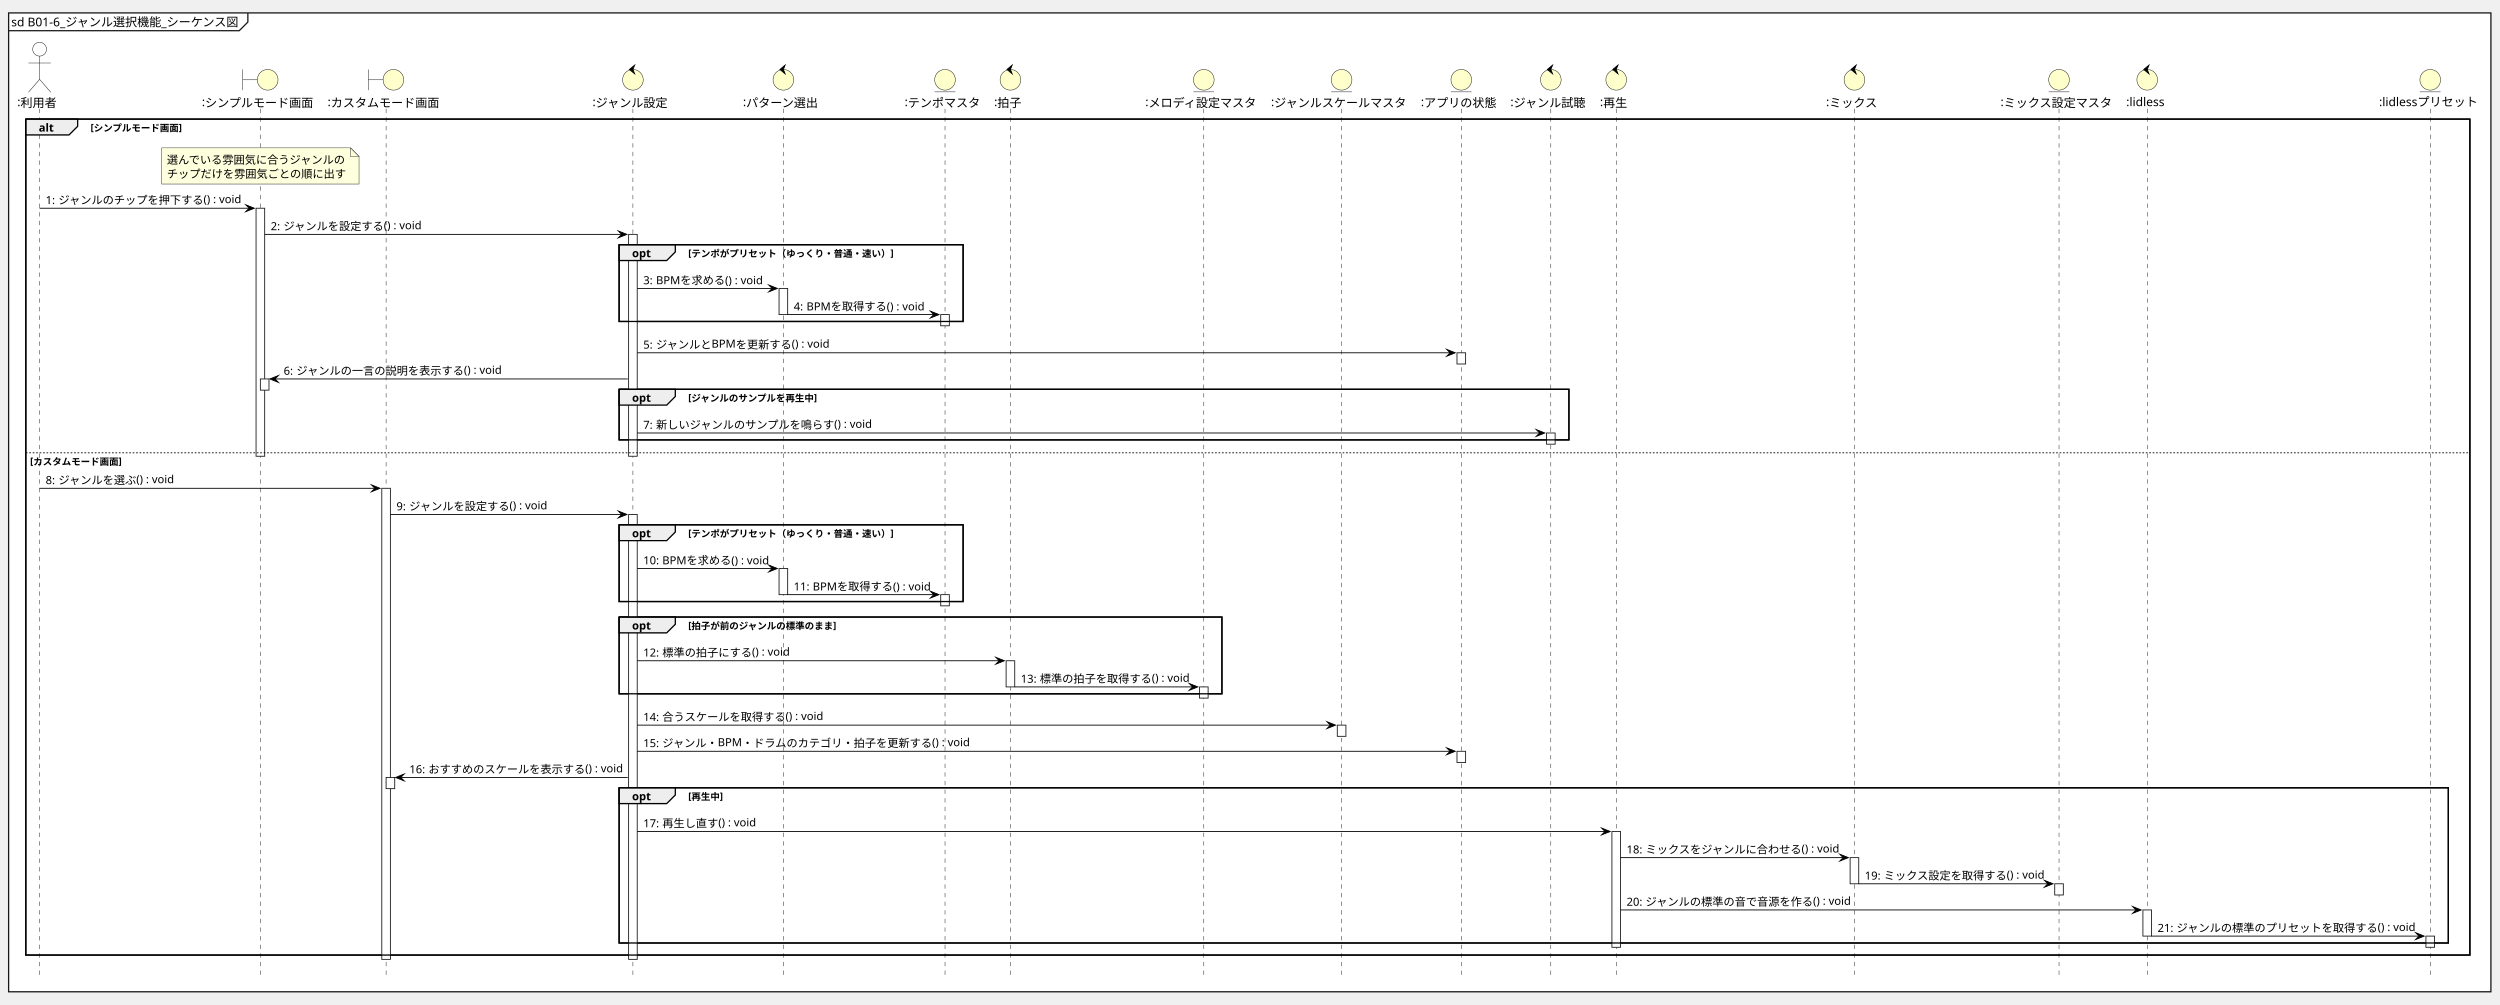
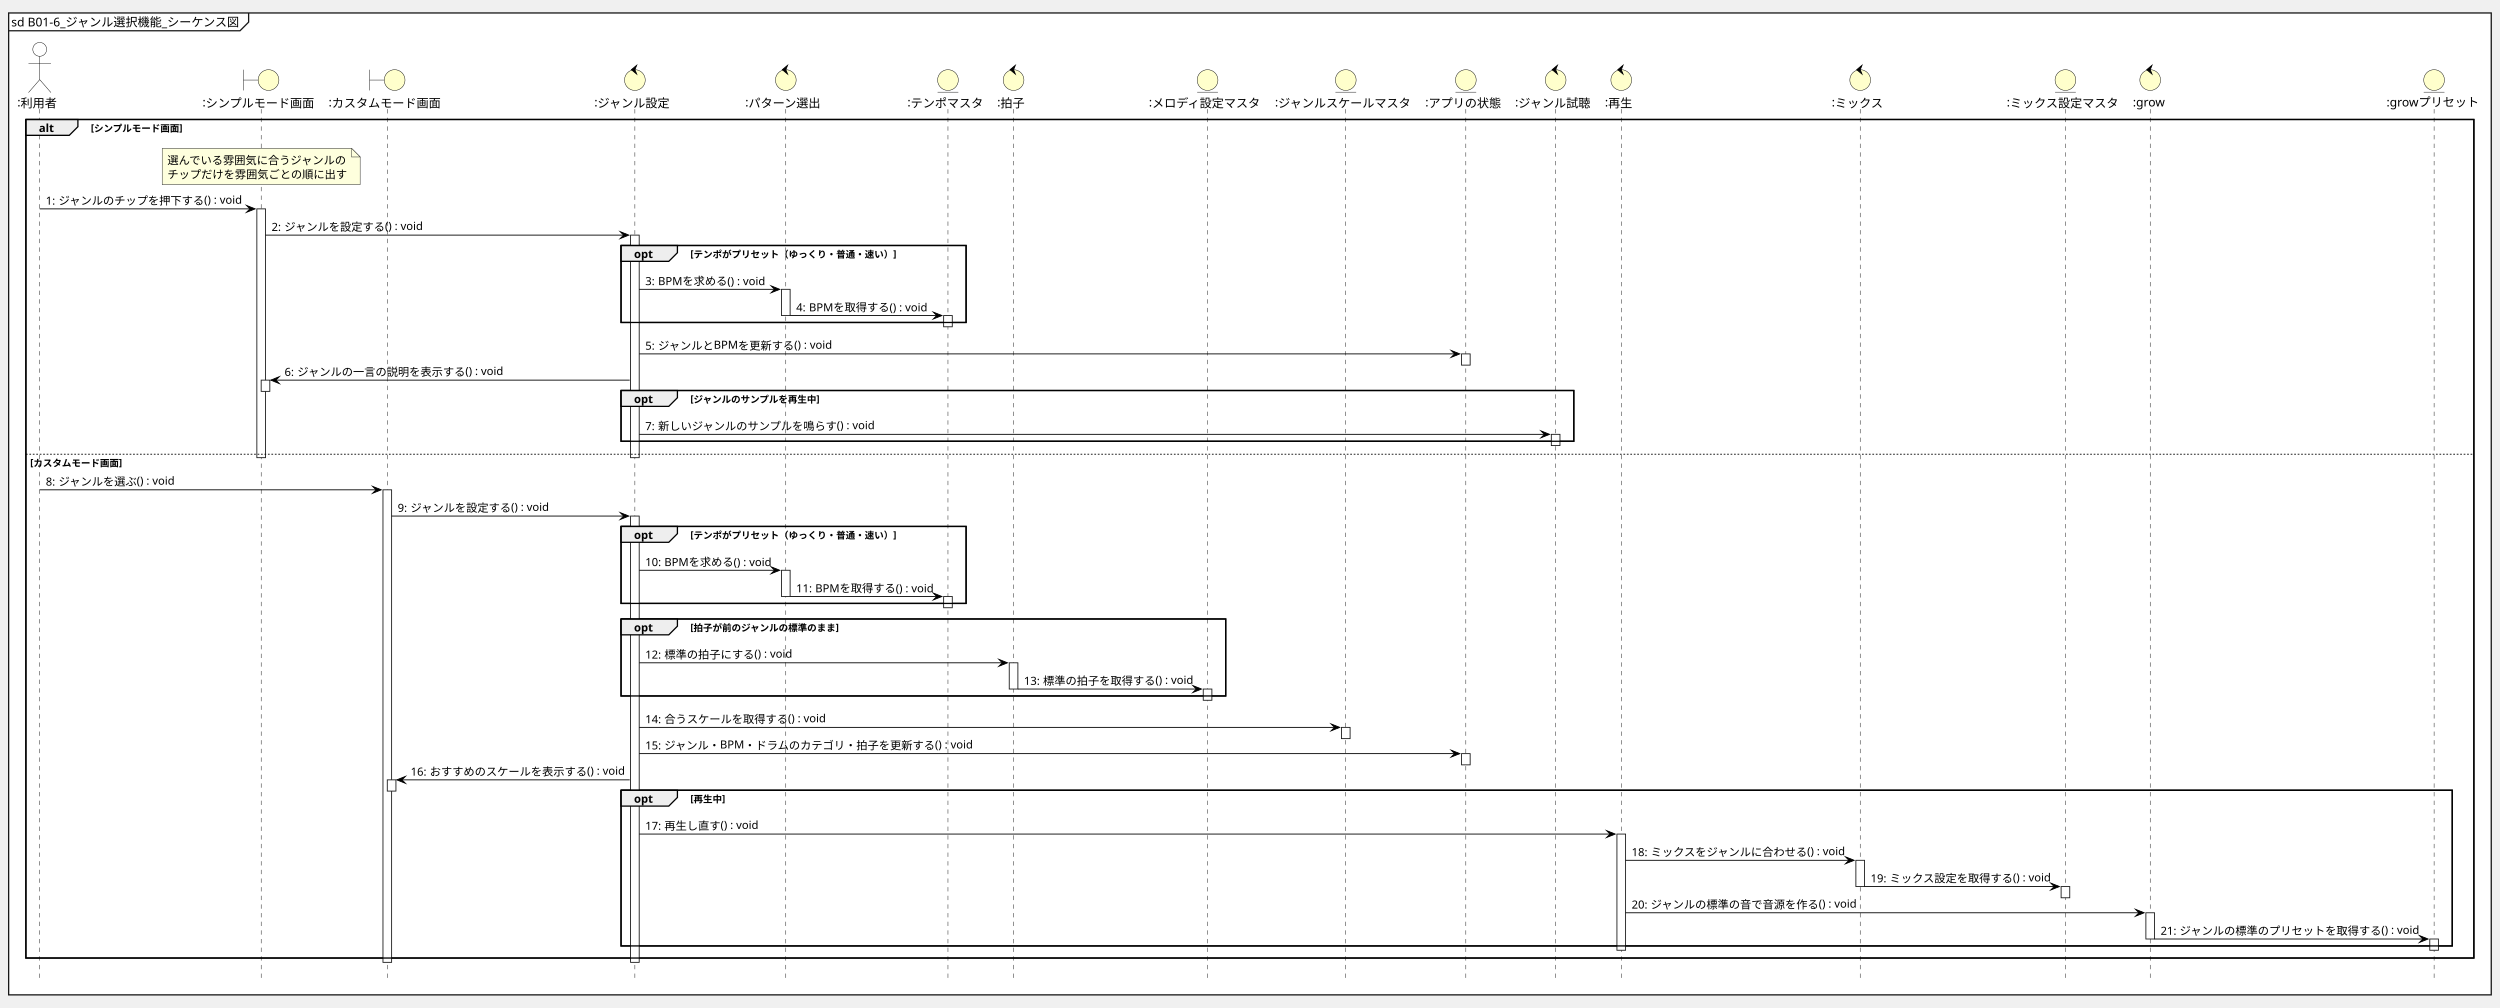
- <svg xmlns="http://www.w3.org/2000/svg" version="1.1" data-diagram-type="SEQUENCE" style="width:2901px;height:1166px;background:#FFFFFF;" width="2901px" height="1166px" viewBox="0 0 2901 1166" zoomAndPan="magnify" preserveAspectRatio="none" contentStyleType="text/css">
+ <svg xmlns="http://www.w3.org/2000/svg" version="1.1" data-diagram-type="SEQUENCE" style="width:2892px;height:1166px;background:#FFFFFF;" width="2892px" height="1166px" viewBox="0 0 2892 1166" zoomAndPan="magnify" preserveAspectRatio="none" contentStyleType="text/css">
  <defs />
  <g font-family="sans-serif" lengthAdjust="spacing">
-     <rect x="10" y="15" width="2880.441" height="1135.859" fill="#FFF" style="stroke:#181818;stroke-width:1.5;" />
+     <rect x="10" y="15" width="2871.882" height="1135.859" fill="#FFF" style="stroke:#181818;stroke-width:1.5;" />
    <path d="M287.606,15 L287.606,25.609 L277.606,35.609 L10,35.609" style="stroke:#181818;stroke-width:1.5;" fill="none" />
    <text x="13" y="30.533" fill="#000" font-size="14" textLength="267.606">sd B01-6_ジャンル選択機能_シーケンス図</text>
-     <rect x="29.945" y="138.219" width="2836.1" height="970.031" fill="none" style="stroke:#000;stroke-width:1.5;" />
+     <rect x="29.945" y="138.219" width="2831.82" height="970.031" fill="none" style="stroke:#000;stroke-width:1.5;" />
    <rect x="718.432" y="283.977" width="399.169" height="89.055" fill="none" style="stroke:#000;stroke-width:1.5;" />
    <rect x="718.432" y="451.734" width="1102.141" height="58.703" fill="none" style="stroke:#000;stroke-width:1.5;" />
    <rect x="718.432" y="608.977" width="399.169" height="89.055" fill="none" style="stroke:#000;stroke-width:1.5;" />
    <rect x="718.432" y="716.031" width="699.472" height="89.055" fill="none" style="stroke:#000;stroke-width:1.5;" />
-     <rect x="718.432" y="914.141" width="2122.613" height="180.109" fill="none" style="stroke:#000;stroke-width:1.5;" />
+     <rect x="718.432" y="914.141" width="2118.333" height="180.109" fill="none" style="stroke:#000;stroke-width:1.5;" />
    <g class="participant-lifeline" data-qualified-name="L1" data-entity-uid="part1" id="part1-lifeline" data-source-line="4">
      <g>
        <rect x="42.445" y="126.219" width="8" height="1006.031" fill="#000" fill-opacity="0" />
        <line x1="45.945" y1="126.219" x2="45.945" y2="1132.25" style="stroke:#000;stroke-width:0.5;stroke-dasharray:5,5;" />
      </g>
    </g>
    <g class="participant-lifeline" data-qualified-name="L2" data-entity-uid="part2" id="part2-lifeline" data-source-line="5">
      <g>
        <rect x="298.628" y="126.219" width="8" height="1006.031" fill="#000" fill-opacity="0" />
        <line x1="302.128" y1="126.219" x2="302.128" y2="1132.25" style="stroke:#000;stroke-width:0.5;stroke-dasharray:5,5;" />
      </g>
    </g>
    <g>
      <rect x="297.128" y="241.625" width="10" height="287.813" fill="#FFF" style="stroke:#181818;stroke-width:1;" />
    </g>
    <g>
      <rect x="302.128" y="439.734" width="10" height="13" fill="#FFF" style="stroke:#181818;stroke-width:1;" />
    </g>
    <g class="participant-lifeline" data-qualified-name="L3" data-entity-uid="part3" id="part3-lifeline" data-source-line="6">
      <g>
        <rect x="444.518" y="126.219" width="8" height="1006.031" fill="#000" fill-opacity="0" />
        <line x1="448.018" y1="126.219" x2="448.018" y2="1132.25" style="stroke:#000;stroke-width:0.5;stroke-dasharray:5,5;" />
      </g>
    </g>
    <g>
      <rect x="443.018" y="566.625" width="10" height="546.625" fill="#FFF" style="stroke:#181818;stroke-width:1;" />
    </g>
    <g>
      <rect x="448.018" y="902.141" width="10" height="13" fill="#FFF" style="stroke:#181818;stroke-width:1;" />
    </g>
    <g class="participant-lifeline" data-qualified-name="L4" data-entity-uid="part4" id="part4-lifeline" data-source-line="7">
      <g>
        <rect x="730.932" y="126.219" width="8" height="1006.031" fill="#000" fill-opacity="0" />
        <line x1="734.432" y1="126.219" x2="734.432" y2="1132.25" style="stroke:#000;stroke-width:0.5;stroke-dasharray:5,5;" />
      </g>
    </g>
    <g>
      <rect x="729.432" y="271.977" width="10" height="257.461" fill="#FFF" style="stroke:#181818;stroke-width:1;" />
    </g>
    <g>
      <rect x="729.432" y="596.977" width="10" height="516.273" fill="#FFF" style="stroke:#181818;stroke-width:1;" />
    </g>
    <g class="participant-lifeline" data-qualified-name="L5" data-entity-uid="part5" id="part5-lifeline" data-source-line="8">
      <g>
        <rect x="905.516" y="126.219" width="8" height="1006.031" fill="#000" fill-opacity="0" />
        <line x1="909.016" y1="126.219" x2="909.016" y2="1132.25" style="stroke:#000;stroke-width:0.5;stroke-dasharray:5,5;" />
      </g>
    </g>
    <g>
      <rect x="904.016" y="334.68" width="10" height="30.352" fill="#FFF" style="stroke:#181818;stroke-width:1;" />
    </g>
    <g>
      <rect x="904.016" y="659.68" width="10" height="30.352" fill="#FFF" style="stroke:#181818;stroke-width:1;" />
    </g>
    <g class="participant-lifeline" data-qualified-name="L6" data-entity-uid="part6" id="part6-lifeline" data-source-line="9">
      <g>
        <rect x="1093.101" y="126.219" width="8" height="1006.031" fill="#000" fill-opacity="0" />
        <line x1="1096.601" y1="126.219" x2="1096.601" y2="1132.25" style="stroke:#000;stroke-width:0.5;stroke-dasharray:5,5;" />
      </g>
    </g>
    <g>
      <rect x="1091.601" y="365.031" width="10" height="13" fill="#FFF" style="stroke:#181818;stroke-width:1;" />
    </g>
    <g>
      <rect x="1091.601" y="690.031" width="10" height="13" fill="#FFF" style="stroke:#181818;stroke-width:1;" />
    </g>
    <g class="participant-lifeline" data-qualified-name="L14" data-entity-uid="part7" id="part7-lifeline" data-source-line="10">
      <g>
        <rect x="1168.99" y="126.219" width="8" height="1006.031" fill="#000" fill-opacity="0" />
        <line x1="1172.49" y1="126.219" x2="1172.49" y2="1132.25" style="stroke:#000;stroke-width:0.5;stroke-dasharray:5,5;" />
      </g>
    </g>
    <g>
      <rect x="1167.49" y="766.734" width="10" height="30.352" fill="#FFF" style="stroke:#181818;stroke-width:1;" />
    </g>
    <g class="participant-lifeline" data-qualified-name="L15" data-entity-uid="part8" id="part8-lifeline" data-source-line="11">
      <g>
        <rect x="1393.404" y="126.219" width="8" height="1006.031" fill="#000" fill-opacity="0" />
        <line x1="1396.904" y1="126.219" x2="1396.904" y2="1132.25" style="stroke:#000;stroke-width:0.5;stroke-dasharray:5,5;" />
      </g>
    </g>
    <g>
      <rect x="1391.904" y="797.086" width="10" height="13" fill="#FFF" style="stroke:#181818;stroke-width:1;" />
    </g>
    <g class="participant-lifeline" data-qualified-name="L16" data-entity-uid="part9" id="part9-lifeline" data-source-line="12">
      <g>
        <rect x="1553.293" y="126.219" width="8" height="1006.031" fill="#000" fill-opacity="0" />
        <line x1="1556.793" y1="126.219" x2="1556.793" y2="1132.25" style="stroke:#000;stroke-width:0.5;stroke-dasharray:5,5;" />
      </g>
    </g>
    <g>
      <rect x="1551.793" y="841.438" width="10" height="13" fill="#FFF" style="stroke:#181818;stroke-width:1;" />
    </g>
    <g class="participant-lifeline" data-qualified-name="L7" data-entity-uid="part10" id="part10-lifeline" data-source-line="13">
      <g>
        <rect x="1692.183" y="126.219" width="8" height="1006.031" fill="#000" fill-opacity="0" />
        <line x1="1695.683" y1="126.219" x2="1695.683" y2="1132.25" style="stroke:#000;stroke-width:0.5;stroke-dasharray:5,5;" />
      </g>
    </g>
    <g>
      <rect x="1690.683" y="409.383" width="10" height="13" fill="#FFF" style="stroke:#181818;stroke-width:1;" />
    </g>
    <g>
      <rect x="1690.683" y="871.789" width="10" height="13" fill="#FFF" style="stroke:#181818;stroke-width:1;" />
    </g>
    <g class="participant-lifeline" data-qualified-name="L8" data-entity-uid="part11" id="part11-lifeline" data-source-line="14">
      <g>
        <rect x="1796.073" y="126.219" width="8" height="1006.031" fill="#000" fill-opacity="0" />
        <line x1="1799.573" y1="126.219" x2="1799.573" y2="1132.25" style="stroke:#000;stroke-width:0.5;stroke-dasharray:5,5;" />
      </g>
    </g>
    <g>
      <rect x="1794.573" y="502.438" width="10" height="13" fill="#FFF" style="stroke:#181818;stroke-width:1;" />
    </g>
    <g class="participant-lifeline" data-qualified-name="L9" data-entity-uid="part12" id="part12-lifeline" data-source-line="15">
      <g>
        <rect x="1871.962" y="126.219" width="8" height="1006.031" fill="#000" fill-opacity="0" />
        <line x1="1875.462" y1="126.219" x2="1875.462" y2="1132.25" style="stroke:#000;stroke-width:0.5;stroke-dasharray:5,5;" />
      </g>
    </g>
    <g>
      <rect x="1870.462" y="964.844" width="10" height="134.406" fill="#FFF" style="stroke:#181818;stroke-width:1;" />
    </g>
    <g class="participant-lifeline" data-qualified-name="L10" data-entity-uid="part13" id="part13-lifeline" data-source-line="16">
      <g>
        <rect x="2148.376" y="126.219" width="8" height="1006.031" fill="#000" fill-opacity="0" />
        <line x1="2151.876" y1="126.219" x2="2151.876" y2="1132.25" style="stroke:#000;stroke-width:0.5;stroke-dasharray:5,5;" />
      </g>
    </g>
    <g>
      <rect x="2146.876" y="995.195" width="10" height="30.352" fill="#FFF" style="stroke:#181818;stroke-width:1;" />
    </g>
    <g class="participant-lifeline" data-qualified-name="L11" data-entity-uid="part14" id="part14-lifeline" data-source-line="17">
      <g>
        <rect x="2385.79" y="126.219" width="8" height="1006.031" fill="#000" fill-opacity="0" />
        <line x1="2389.29" y1="126.219" x2="2389.29" y2="1132.25" style="stroke:#000;stroke-width:0.5;stroke-dasharray:5,5;" />
      </g>
    </g>
    <g>
      <rect x="2384.29" y="1025.547" width="10" height="13" fill="#FFF" style="stroke:#181818;stroke-width:1;" />
    </g>
    <g class="participant-lifeline" data-qualified-name="L12" data-entity-uid="part15" id="part15-lifeline" data-source-line="18">
      <g>
-         <rect x="2488.131" y="126.219" width="8" height="1006.031" fill="#000" fill-opacity="0" />
-         <line x1="2491.631" y1="126.219" x2="2491.631" y2="1132.25" style="stroke:#000;stroke-width:0.5;stroke-dasharray:5,5;" />
-       </g>
-     </g>
-     <g>
-       <rect x="2486.631" y="1055.898" width="10" height="30.352" fill="#FFF" style="stroke:#181818;stroke-width:1;" />
+         <rect x="2483.852" y="126.219" width="8" height="1006.031" fill="#000" fill-opacity="0" />
+         <line x1="2487.352" y1="126.219" x2="2487.352" y2="1132.25" style="stroke:#000;stroke-width:0.5;stroke-dasharray:5,5;" />
+       </g>
+     </g>
+     <g>
+       <rect x="2482.352" y="1055.898" width="10" height="30.352" fill="#FFF" style="stroke:#181818;stroke-width:1;" />
    </g>
    <g class="participant-lifeline" data-qualified-name="L13" data-entity-uid="part16" id="part16-lifeline" data-source-line="19">
      <g>
-         <rect x="2816.544" y="126.219" width="8" height="1006.031" fill="#000" fill-opacity="0" />
-         <line x1="2820.044" y1="126.219" x2="2820.044" y2="1132.25" style="stroke:#000;stroke-width:0.5;stroke-dasharray:5,5;" />
-       </g>
-     </g>
-     <g>
-       <rect x="2815.044" y="1086.25" width="10" height="13" fill="#FFF" style="stroke:#181818;stroke-width:1;" />
+         <rect x="2812.265" y="126.219" width="8" height="1006.031" fill="#000" fill-opacity="0" />
+         <line x1="2815.765" y1="126.219" x2="2815.765" y2="1132.25" style="stroke:#000;stroke-width:0.5;stroke-dasharray:5,5;" />
+       </g>
+     </g>
+     <g>
+       <rect x="2810.765" y="1086.25" width="10" height="13" fill="#FFF" style="stroke:#181818;stroke-width:1;" />
    </g>
    <g class="participant participant-head" data-qualified-name="L1" data-entity-uid="part1" id="part1-head" data-source-line="4">
      <text x="20" y="123.143" fill="#000" font-size="14" textLength="45.89">:利用者</text>
      <ellipse cx="45.945" cy="57.109" rx="8" ry="8" fill="#FFF" style="stroke:#000;stroke-width:0.5;" />
      <path d="M45.945,65.109 L45.945,92.109 M32.945,73.109 L58.945,73.109 M45.945,92.109 L32.945,107.109 M45.945,92.109 L58.945,107.109" style="stroke:#000;stroke-width:0.5;" fill="none" />
    </g>
    <g class="participant participant-head" data-qualified-name="L2" data-entity-uid="part2" id="part2-head" data-source-line="5">
      <text x="234.184" y="123.143" fill="#000" font-size="14" textLength="129.89">:シンプルモード画面</text>
      <path d="M281.628,80.609 L281.628,104.609 M281.628,92.609 L298.628,92.609" style="stroke:#000;stroke-width:0.5;" fill="none" />
      <ellipse cx="310.628" cy="92.609" rx="12" ry="12" fill="#FFC" style="stroke:#000;stroke-width:0.5;" />
    </g>
    <g class="participant participant-head" data-qualified-name="L3" data-entity-uid="part3" id="part3-head" data-source-line="6">
      <text x="380.073" y="123.143" fill="#000" font-size="14" textLength="129.89">:カスタムモード画面</text>
      <path d="M427.518,80.609 L427.518,104.609 M427.518,92.609 L444.518,92.609" style="stroke:#000;stroke-width:0.5;" fill="none" />
      <ellipse cx="456.518" cy="92.609" rx="12" ry="12" fill="#FFC" style="stroke:#000;stroke-width:0.5;" />
    </g>
    <g class="participant participant-head" data-qualified-name="L4" data-entity-uid="part4" id="part4-head" data-source-line="7">
      <text x="687.487" y="123.143" fill="#000" font-size="14" textLength="87.89">:ジャンル設定</text>
      <ellipse cx="734.432" cy="92.609" rx="12" ry="12" fill="#FFC" style="stroke:#000;stroke-width:0.5;" />
      <polygon points="730.432,80.609,736.432,75.609,734.432,80.609,736.432,85.609,730.432,80.609" fill="#000" style="stroke:#000;stroke-width:1;stroke-linejoin:miter;stroke-miterlimit:10;" />
    </g>
    <g class="participant participant-head" data-qualified-name="L5" data-entity-uid="part5" id="part5-head" data-source-line="8">
      <text x="862.071" y="123.143" fill="#000" font-size="14" textLength="87.89">:パターン選出</text>
      <ellipse cx="909.016" cy="92.609" rx="12" ry="12" fill="#FFC" style="stroke:#000;stroke-width:0.5;" />
      <polygon points="905.016,80.609,911.016,75.609,909.016,80.609,911.016,85.609,905.016,80.609" fill="#000" style="stroke:#000;stroke-width:1;stroke-linejoin:miter;stroke-miterlimit:10;" />
    </g>
    <g class="participant participant-head" data-qualified-name="L6" data-entity-uid="part6" id="part6-head" data-source-line="9">
      <text x="1049.656" y="123.143" fill="#000" font-size="14" textLength="87.89">:テンポマスタ</text>
      <ellipse cx="1096.601" cy="92.609" rx="12" ry="12" fill="#FFC" style="stroke:#000;stroke-width:0.5;" />
      <line x1="1084.601" y1="106.609" x2="1108.601" y2="106.609" style="stroke:#000;stroke-width:0.5;" />
    </g>
    <g class="participant participant-head" data-qualified-name="L14" data-entity-uid="part7" id="part7-head" data-source-line="10">
      <text x="1153.545" y="123.143" fill="#000" font-size="14" textLength="31.89">:拍子</text>
      <ellipse cx="1172.49" cy="92.609" rx="12" ry="12" fill="#FFC" style="stroke:#000;stroke-width:0.5;" />
      <polygon points="1168.49,80.609,1174.49,75.609,1172.49,80.609,1174.49,85.609,1168.49,80.609" fill="#000" style="stroke:#000;stroke-width:1;stroke-linejoin:miter;stroke-miterlimit:10;" />
    </g>
    <g class="participant participant-head" data-qualified-name="L15" data-entity-uid="part8" id="part8-head" data-source-line="11">
      <text x="1328.959" y="123.143" fill="#000" font-size="14" textLength="129.89">:メロディ設定マスタ</text>
      <ellipse cx="1396.904" cy="92.609" rx="12" ry="12" fill="#FFC" style="stroke:#000;stroke-width:0.5;" />
      <line x1="1384.904" y1="106.609" x2="1408.904" y2="106.609" style="stroke:#000;stroke-width:0.5;" />
    </g>
    <g class="participant participant-head" data-qualified-name="L16" data-entity-uid="part9" id="part9-head" data-source-line="12">
      <text x="1474.849" y="123.143" fill="#000" font-size="14" textLength="157.89">:ジャンルスケールマスタ</text>
      <ellipse cx="1556.793" cy="92.609" rx="12" ry="12" fill="#FFC" style="stroke:#000;stroke-width:0.5;" />
      <line x1="1544.793" y1="106.609" x2="1568.793" y2="106.609" style="stroke:#000;stroke-width:0.5;" />
    </g>
    <g class="participant participant-head" data-qualified-name="L7" data-entity-uid="part10" id="part10-head" data-source-line="13">
      <text x="1648.738" y="123.143" fill="#000" font-size="14" textLength="87.89">:アプリの状態</text>
      <ellipse cx="1695.683" cy="92.609" rx="12" ry="12" fill="#FFC" style="stroke:#000;stroke-width:0.5;" />
      <line x1="1683.683" y1="106.609" x2="1707.683" y2="106.609" style="stroke:#000;stroke-width:0.5;" />
    </g>
    <g class="participant participant-head" data-qualified-name="L8" data-entity-uid="part11" id="part11-head" data-source-line="14">
      <text x="1752.628" y="123.143" fill="#000" font-size="14" textLength="87.89">:ジャンル試聴</text>
      <ellipse cx="1799.573" cy="92.609" rx="12" ry="12" fill="#FFC" style="stroke:#000;stroke-width:0.5;" />
      <polygon points="1795.573,80.609,1801.573,75.609,1799.573,80.609,1801.573,85.609,1795.573,80.609" fill="#000" style="stroke:#000;stroke-width:1;stroke-linejoin:miter;stroke-miterlimit:10;" />
    </g>
    <g class="participant participant-head" data-qualified-name="L9" data-entity-uid="part12" id="part12-head" data-source-line="15">
      <text x="1856.518" y="123.143" fill="#000" font-size="14" textLength="31.89">:再生</text>
      <ellipse cx="1875.462" cy="92.609" rx="12" ry="12" fill="#FFC" style="stroke:#000;stroke-width:0.5;" />
      <polygon points="1871.462,80.609,1877.462,75.609,1875.462,80.609,1877.462,85.609,1871.462,80.609" fill="#000" style="stroke:#000;stroke-width:1;stroke-linejoin:miter;stroke-miterlimit:10;" />
    </g>
    <g class="participant participant-head" data-qualified-name="L10" data-entity-uid="part13" id="part13-head" data-source-line="16">
      <text x="2118.931" y="123.143" fill="#000" font-size="14" textLength="59.89">:ミックス</text>
      <ellipse cx="2151.876" cy="92.609" rx="12" ry="12" fill="#FFC" style="stroke:#000;stroke-width:0.5;" />
      <polygon points="2147.876,80.609,2153.876,75.609,2151.876,80.609,2153.876,85.609,2147.876,80.609" fill="#000" style="stroke:#000;stroke-width:1;stroke-linejoin:miter;stroke-miterlimit:10;" />
    </g>
    <g class="participant participant-head" data-qualified-name="L11" data-entity-uid="part14" id="part14-head" data-source-line="17">
      <text x="2321.345" y="123.143" fill="#000" font-size="14" textLength="129.89">:ミックス設定マスタ</text>
      <ellipse cx="2389.29" cy="92.609" rx="12" ry="12" fill="#FFC" style="stroke:#000;stroke-width:0.5;" />
      <line x1="2377.29" y1="106.609" x2="2401.29" y2="106.609" style="stroke:#000;stroke-width:0.5;" />
    </g>
    <g class="participant participant-head" data-qualified-name="L12" data-entity-uid="part15" id="part15-head" data-source-line="18">
-       <text x="2467.234" y="123.143" fill="#000" font-size="14" textLength="42.793">:lidless</text>
-       <ellipse cx="2491.631" cy="92.609" rx="12" ry="12" fill="#FFC" style="stroke:#000;stroke-width:0.5;" />
-       <polygon points="2487.631,80.609,2493.631,75.609,2491.631,80.609,2493.631,85.609,2487.631,80.609" fill="#000" style="stroke:#000;stroke-width:1;stroke-linejoin:miter;stroke-miterlimit:10;" />
+       <text x="2467.234" y="123.143" fill="#000" font-size="14" textLength="34.234">:grow</text>
+       <ellipse cx="2487.352" cy="92.609" rx="12" ry="12" fill="#FFC" style="stroke:#000;stroke-width:0.5;" />
+       <polygon points="2483.352,80.609,2489.352,75.609,2487.352,80.609,2489.352,85.609,2483.352,80.609" fill="#000" style="stroke:#000;stroke-width:1;stroke-linejoin:miter;stroke-miterlimit:10;" />
    </g>
    <g class="participant participant-head" data-qualified-name="L13" data-entity-uid="part16" id="part16-head" data-source-line="19">
-       <text x="2760.648" y="123.143" fill="#000" font-size="14" textLength="112.793">:lidlessプリセット</text>
-       <ellipse cx="2820.044" cy="92.609" rx="12" ry="12" fill="#FFC" style="stroke:#000;stroke-width:0.5;" />
-       <line x1="2808.044" y1="106.609" x2="2832.044" y2="106.609" style="stroke:#000;stroke-width:0.5;" />
+       <text x="2760.648" y="123.143" fill="#000" font-size="14" textLength="104.234">:growプリセット</text>
+       <ellipse cx="2815.765" cy="92.609" rx="12" ry="12" fill="#FFC" style="stroke:#000;stroke-width:0.5;" />
+       <line x1="2803.765" y1="106.609" x2="2827.765" y2="106.609" style="stroke:#000;stroke-width:0.5;" />
    </g>
    <path d="M29.945,138.219 L90.116,138.219 L90.116,146.57 L80.116,156.57 L29.945,156.57 L29.945,138.219" style="stroke:#000;stroke-width:1.5;" fill="#EEE" />
-     <rect x="29.945" y="138.219" width="2836.1" height="970.031" fill="none" style="stroke:#000;stroke-width:1.5;" />
+     <rect x="29.945" y="138.219" width="2831.82" height="970.031" fill="none" style="stroke:#000;stroke-width:1.5;" />
    <text x="44.945" y="152.714" fill="#000" font-size="13" textLength="15.171" font-weight="700">alt</text>
    <text x="105.116" y="151.638" fill="#000" font-size="11" textLength="109.42" font-weight="700">[シンプルモード画面]</text>
    <path d="M187.628,171.57 L187.628,213.57 L416.628,213.57 L416.628,181.57 L406.628,171.57 L187.628,171.57" style="stroke:#181818;stroke-width:0.5;" fill="#FEFFDD" />
    <path d="M406.628,171.57 L406.628,181.57 L416.628,181.57 L406.628,171.57" style="stroke:#181818;stroke-width:0.5;" fill="#FEFFDD" />
    <text x="193.628" y="190.065" fill="#000" font-size="13" textLength="208">選んでいる雰囲気に合うジャンルの</text>
    <text x="193.628" y="206.417" fill="#000" font-size="13" textLength="208">チップだけを雰囲気ごとの順に出す</text>
    <g class="message" data-entity-1="part1" data-entity-2="part2" id="msg1" data-source-line="23">
      <polygon points="285.128,237.625,295.128,241.625,285.128,245.625,289.128,241.625" fill="#000" style="stroke:#000;stroke-width:1;stroke-linejoin:miter;stroke-miterlimit:10;" />
      <line x1="45.945" y1="241.625" x2="291.128" y2="241.625" style="stroke:#000;stroke-width:1;" />
      <text x="52.945" y="236.769" fill="#000" font-size="13" textLength="10.842">1:</text>
      <text x="67.787" y="236.769" fill="#000" font-size="13" textLength="212.342">ジャンルのチップを押下する() : void</text>
    </g>
    <g class="message" data-entity-1="part2" data-entity-2="part4" id="msg2" data-source-line="25">
      <polygon points="717.432,267.977,727.432,271.977,717.432,275.977,721.432,271.977" fill="#000" style="stroke:#000;stroke-width:1;stroke-linejoin:miter;stroke-miterlimit:10;" />
      <line x1="307.128" y1="271.977" x2="723.432" y2="271.977" style="stroke:#000;stroke-width:1;" />
      <text x="314.128" y="267.12" fill="#000" font-size="13" textLength="10.842">2:</text>
      <text x="328.97" y="267.12" fill="#000" font-size="13" textLength="160.342">ジャンルを設定する() : void</text>
    </g>
    <path d="M718.432,283.977 L783.643,283.977 L783.643,292.328 L773.643,302.328 L718.432,302.328 L718.432,283.977" style="stroke:#000;stroke-width:1.5;" fill="#EEE" />
    <rect x="718.432" y="283.977" width="399.169" height="89.055" fill="none" style="stroke:#000;stroke-width:1.5;" />
    <text x="733.432" y="298.472" fill="#000" font-size="13" textLength="20.211" font-weight="700">opt</text>
    <text x="798.643" y="297.396" fill="#000" font-size="11" textLength="245.545" font-weight="700">[テンポがプリセット（ゆっくり・普通・速い）]</text>
    <g class="message" data-entity-1="part4" data-entity-2="part5" id="msg3" data-source-line="28">
      <polygon points="892.016,330.68,902.016,334.68,892.016,338.68,896.016,334.68" fill="#000" style="stroke:#000;stroke-width:1;stroke-linejoin:miter;stroke-miterlimit:10;" />
      <line x1="739.432" y1="334.68" x2="898.016" y2="334.68" style="stroke:#000;stroke-width:1;" />
      <text x="746.432" y="329.823" fill="#000" font-size="13" textLength="10.842">3:</text>
      <text x="761.273" y="329.823" fill="#000" font-size="13" textLength="123.513">BPMを求める() : void</text>
    </g>
    <g class="message" data-entity-1="part5" data-entity-2="part6" id="msg4" data-source-line="30">
      <polygon points="1079.601,361.031,1089.601,365.031,1079.601,369.031,1083.601,365.031" fill="#000" style="stroke:#000;stroke-width:1;stroke-linejoin:miter;stroke-miterlimit:10;" />
      <line x1="914.016" y1="365.031" x2="1085.601" y2="365.031" style="stroke:#000;stroke-width:1;" />
      <text x="921.016" y="360.175" fill="#000" font-size="13" textLength="10.842">4:</text>
      <text x="935.858" y="360.175" fill="#000" font-size="13" textLength="136.513">BPMを取得する() : void</text>
    </g>
    <g class="message" data-entity-1="part4" data-entity-2="part10" id="msg5" data-source-line="35">
      <polygon points="1678.683,405.383,1688.683,409.383,1678.683,413.383,1682.683,409.383" fill="#000" style="stroke:#000;stroke-width:1;stroke-linejoin:miter;stroke-miterlimit:10;" />
      <line x1="739.432" y1="409.383" x2="1684.683" y2="409.383" style="stroke:#000;stroke-width:1;" />
      <text x="746.432" y="404.526" fill="#000" font-size="13" textLength="10.842">5:</text>
      <text x="761.273" y="404.526" fill="#000" font-size="13" textLength="201.513">ジャンルとBPMを更新する() : void</text>
    </g>
    <g class="message" data-entity-1="part4" data-entity-2="part2" id="msg6" data-source-line="38">
      <polygon points="323.128,435.734,313.128,439.734,323.128,443.734,319.128,439.734" fill="#000" style="stroke:#000;stroke-width:1;stroke-linejoin:miter;stroke-miterlimit:10;" />
      <line x1="317.128" y1="439.734" x2="728.432" y2="439.734" style="stroke:#000;stroke-width:1;" />
      <text x="329.128" y="434.878" fill="#000" font-size="13" textLength="10.842">6:</text>
      <text x="343.97" y="434.878" fill="#000" font-size="13" textLength="238.342">ジャンルの一言の説明を表示する() : void</text>
    </g>
    <path d="M718.432,451.734 L783.643,451.734 L783.643,460.086 L773.643,470.086 L718.432,470.086 L718.432,451.734" style="stroke:#000;stroke-width:1.5;" fill="#EEE" />
    <rect x="718.432" y="451.734" width="1102.141" height="58.703" fill="none" style="stroke:#000;stroke-width:1.5;" />
    <text x="733.432" y="466.229" fill="#000" font-size="13" textLength="20.211" font-weight="700">opt</text>
    <text x="798.643" y="465.153" fill="#000" font-size="11" textLength="154.795" font-weight="700">[ジャンルのサンプルを再生中]</text>
    <g class="message" data-entity-1="part4" data-entity-2="part11" id="msg7" data-source-line="42">
      <polygon points="1782.573,498.438,1792.573,502.438,1782.573,506.438,1786.573,502.438" fill="#000" style="stroke:#000;stroke-width:1;stroke-linejoin:miter;stroke-miterlimit:10;" />
      <line x1="739.432" y1="502.438" x2="1788.573" y2="502.438" style="stroke:#000;stroke-width:1;" />
      <text x="746.432" y="497.581" fill="#000" font-size="13" textLength="10.842">7:</text>
      <text x="761.273" y="497.581" fill="#000" font-size="13" textLength="251.342">新しいジャンルのサンプルを鳴らす() : void</text>
    </g>
-     <line x1="29.945" y1="525.438" x2="2866.044" y2="525.438" style="stroke:#000;stroke-width:1;stroke-dasharray:2,2;" />
+     <line x1="29.945" y1="525.438" x2="2861.765" y2="525.438" style="stroke:#000;stroke-width:1;stroke-dasharray:2,2;" />
    <text x="34.945" y="538.856" fill="#000" font-size="11" textLength="109.42" font-weight="700">[カスタムモード画面]</text>
    <g class="message" data-entity-1="part1" data-entity-2="part3" id="msg8" data-source-line="49">
      <polygon points="431.018,562.625,441.018,566.625,431.018,570.625,435.018,566.625" fill="#000" style="stroke:#000;stroke-width:1;stroke-linejoin:miter;stroke-miterlimit:10;" />
      <line x1="45.945" y1="566.625" x2="437.018" y2="566.625" style="stroke:#000;stroke-width:1;" />
      <text x="52.945" y="561.769" fill="#000" font-size="13" textLength="10.842">8:</text>
      <text x="67.787" y="561.769" fill="#000" font-size="13" textLength="134.342">ジャンルを選ぶ() : void</text>
    </g>
    <g class="message" data-entity-1="part3" data-entity-2="part4" id="msg9" data-source-line="51">
      <polygon points="717.432,592.977,727.432,596.977,717.432,600.977,721.432,596.977" fill="#000" style="stroke:#000;stroke-width:1;stroke-linejoin:miter;stroke-miterlimit:10;" />
      <line x1="453.018" y1="596.977" x2="723.432" y2="596.977" style="stroke:#000;stroke-width:1;" />
      <text x="460.018" y="592.12" fill="#000" font-size="13" textLength="10.842">9:</text>
      <text x="474.86" y="592.12" fill="#000" font-size="13" textLength="160.342">ジャンルを設定する() : void</text>
    </g>
    <path d="M718.432,608.977 L783.643,608.977 L783.643,617.328 L773.643,627.328 L718.432,627.328 L718.432,608.977" style="stroke:#000;stroke-width:1.5;" fill="#EEE" />
    <rect x="718.432" y="608.977" width="399.169" height="89.055" fill="none" style="stroke:#000;stroke-width:1.5;" />
    <text x="733.432" y="623.472" fill="#000" font-size="13" textLength="20.211" font-weight="700">opt</text>
    <text x="798.643" y="622.396" fill="#000" font-size="11" textLength="245.545" font-weight="700">[テンポがプリセット（ゆっくり・普通・速い）]</text>
    <g class="message" data-entity-1="part4" data-entity-2="part5" id="msg10" data-source-line="54">
      <polygon points="892.016,655.68,902.016,659.68,892.016,663.68,896.016,659.68" fill="#000" style="stroke:#000;stroke-width:1;stroke-linejoin:miter;stroke-miterlimit:10;" />
      <line x1="739.432" y1="659.68" x2="898.016" y2="659.68" style="stroke:#000;stroke-width:1;" />
      <text x="746.432" y="654.823" fill="#000" font-size="13" textLength="18.072">10:</text>
      <text x="768.503" y="654.823" fill="#000" font-size="13" textLength="123.513">BPMを求める() : void</text>
    </g>
    <g class="message" data-entity-1="part5" data-entity-2="part6" id="msg11" data-source-line="56">
      <polygon points="1079.601,686.031,1089.601,690.031,1079.601,694.031,1083.601,690.031" fill="#000" style="stroke:#000;stroke-width:1;stroke-linejoin:miter;stroke-miterlimit:10;" />
      <line x1="914.016" y1="690.031" x2="1085.601" y2="690.031" style="stroke:#000;stroke-width:1;" />
      <text x="921.016" y="685.175" fill="#000" font-size="13" textLength="18.072">11:</text>
      <text x="943.088" y="685.175" fill="#000" font-size="13" textLength="136.513">BPMを取得する() : void</text>
    </g>
    <path d="M718.432,716.031 L783.643,716.031 L783.643,724.383 L773.643,734.383 L718.432,734.383 L718.432,716.031" style="stroke:#000;stroke-width:1.5;" fill="#EEE" />
    <rect x="718.432" y="716.031" width="699.472" height="89.055" fill="none" style="stroke:#000;stroke-width:1.5;" />
    <text x="733.432" y="730.526" fill="#000" font-size="13" textLength="20.211" font-weight="700">opt</text>
    <text x="798.643" y="729.45" fill="#000" font-size="11" textLength="177.482" font-weight="700">[拍子が前のジャンルの標準のまま]</text>
    <g class="message" data-entity-1="part4" data-entity-2="part7" id="msg12" data-source-line="62">
      <polygon points="1155.49,762.734,1165.49,766.734,1155.49,770.734,1159.49,766.734" fill="#000" style="stroke:#000;stroke-width:1;stroke-linejoin:miter;stroke-miterlimit:10;" />
      <line x1="739.432" y1="766.734" x2="1161.49" y2="766.734" style="stroke:#000;stroke-width:1;" />
      <text x="746.432" y="761.878" fill="#000" font-size="13" textLength="18.072">12:</text>
      <text x="768.503" y="761.878" fill="#000" font-size="13" textLength="147.342">標準の拍子にする() : void</text>
    </g>
    <g class="message" data-entity-1="part7" data-entity-2="part8" id="msg13" data-source-line="64">
      <polygon points="1379.904,793.086,1389.904,797.086,1379.904,801.086,1383.904,797.086" fill="#000" style="stroke:#000;stroke-width:1;stroke-linejoin:miter;stroke-miterlimit:10;" />
      <line x1="1177.49" y1="797.086" x2="1385.904" y2="797.086" style="stroke:#000;stroke-width:1;" />
      <text x="1184.49" y="792.229" fill="#000" font-size="13" textLength="18.072">13:</text>
      <text x="1206.562" y="792.229" fill="#000" font-size="13" textLength="173.342">標準の拍子を取得する() : void</text>
    </g>
    <g class="message" data-entity-1="part4" data-entity-2="part9" id="msg14" data-source-line="69">
      <polygon points="1539.793,837.438,1549.793,841.438,1539.793,845.438,1543.793,841.438" fill="#000" style="stroke:#000;stroke-width:1;stroke-linejoin:miter;stroke-miterlimit:10;" />
      <line x1="739.432" y1="841.438" x2="1545.793" y2="841.438" style="stroke:#000;stroke-width:1;" />
      <text x="746.432" y="836.581" fill="#000" font-size="13" textLength="18.072">14:</text>
      <text x="768.503" y="836.581" fill="#000" font-size="13" textLength="186.342">合うスケールを取得する() : void</text>
    </g>
    <g class="message" data-entity-1="part4" data-entity-2="part10" id="msg15" data-source-line="72">
      <polygon points="1678.683,867.789,1688.683,871.789,1678.683,875.789,1682.683,871.789" fill="#000" style="stroke:#000;stroke-width:1;stroke-linejoin:miter;stroke-miterlimit:10;" />
      <line x1="739.432" y1="871.789" x2="1684.683" y2="871.789" style="stroke:#000;stroke-width:1;" />
      <text x="746.432" y="866.933" fill="#000" font-size="13" textLength="18.072">15:</text>
      <text x="768.503" y="866.933" fill="#000" font-size="13" textLength="357.513">ジャンル・BPM・ドラムのカテゴリ・拍子を更新する() : void</text>
    </g>
    <g class="message" data-entity-1="part4" data-entity-2="part3" id="msg16" data-source-line="75">
      <polygon points="469.018,898.141,459.018,902.141,469.018,906.141,465.018,902.141" fill="#000" style="stroke:#000;stroke-width:1;stroke-linejoin:miter;stroke-miterlimit:10;" />
      <line x1="463.018" y1="902.141" x2="728.432" y2="902.141" style="stroke:#000;stroke-width:1;" />
      <text x="475.018" y="897.284" fill="#000" font-size="13" textLength="18.072">16:</text>
      <text x="497.09" y="897.284" fill="#000" font-size="13" textLength="225.342">おすすめのスケールを表示する() : void</text>
    </g>
    <path d="M718.432,914.141 L783.643,914.141 L783.643,922.492 L773.643,932.492 L718.432,932.492 L718.432,914.141" style="stroke:#000;stroke-width:1.5;" fill="#EEE" />
-     <rect x="718.432" y="914.141" width="2122.613" height="180.109" fill="none" style="stroke:#000;stroke-width:1.5;" />
+     <rect x="718.432" y="914.141" width="2118.333" height="180.109" fill="none" style="stroke:#000;stroke-width:1.5;" />
    <text x="733.432" y="928.636" fill="#000" font-size="13" textLength="20.211" font-weight="700">opt</text>
    <text x="798.643" y="927.56" fill="#000" font-size="11" textLength="41.357" font-weight="700">[再生中]</text>
    <g class="message" data-entity-1="part4" data-entity-2="part12" id="msg17" data-source-line="79">
      <polygon points="1858.462,960.844,1868.462,964.844,1858.462,968.844,1862.462,964.844" fill="#000" style="stroke:#000;stroke-width:1;stroke-linejoin:miter;stroke-miterlimit:10;" />
      <line x1="739.432" y1="964.844" x2="1864.462" y2="964.844" style="stroke:#000;stroke-width:1;" />
      <text x="746.432" y="959.987" fill="#000" font-size="13" textLength="18.072">17:</text>
      <text x="768.503" y="959.987" fill="#000" font-size="13" textLength="108.342">再生し直す() : void</text>
    </g>
    <g class="message" data-entity-1="part12" data-entity-2="part13" id="msg18" data-source-line="81">
      <polygon points="2134.876,991.195,2144.876,995.195,2134.876,999.195,2138.876,995.195" fill="#000" style="stroke:#000;stroke-width:1;stroke-linejoin:miter;stroke-miterlimit:10;" />
      <line x1="1880.462" y1="995.195" x2="2140.876" y2="995.195" style="stroke:#000;stroke-width:1;" />
      <text x="1887.462" y="990.339" fill="#000" font-size="13" textLength="18.072">18:</text>
      <text x="1909.534" y="990.339" fill="#000" font-size="13" textLength="225.342">ミックスをジャンルに合わせる() : void</text>
    </g>
    <g class="message" data-entity-1="part13" data-entity-2="part14" id="msg19" data-source-line="83">
      <polygon points="2372.29,1021.547,2382.29,1025.547,2372.29,1029.547,2376.29,1025.547" fill="#000" style="stroke:#000;stroke-width:1;stroke-linejoin:miter;stroke-miterlimit:10;" />
      <line x1="2156.876" y1="1025.547" x2="2378.29" y2="1025.547" style="stroke:#000;stroke-width:1;" />
      <text x="2163.876" y="1020.69" fill="#000" font-size="13" textLength="18.072">19:</text>
      <text x="2185.948" y="1020.69" fill="#000" font-size="13" textLength="186.342">ミックス設定を取得する() : void</text>
    </g>
    <g class="message" data-entity-1="part12" data-entity-2="part15" id="msg20" data-source-line="87">
-       <polygon points="2474.631,1051.898,2484.631,1055.898,2474.631,1059.898,2478.631,1055.898" fill="#000" style="stroke:#000;stroke-width:1;stroke-linejoin:miter;stroke-miterlimit:10;" />
-       <line x1="1880.462" y1="1055.898" x2="2480.631" y2="1055.898" style="stroke:#000;stroke-width:1;" />
+       <polygon points="2470.352,1051.898,2480.352,1055.898,2470.352,1059.898,2474.352,1055.898" fill="#000" style="stroke:#000;stroke-width:1;stroke-linejoin:miter;stroke-miterlimit:10;" />
+       <line x1="1880.462" y1="1055.898" x2="2476.352" y2="1055.898" style="stroke:#000;stroke-width:1;" />
      <text x="1887.462" y="1051.042" fill="#000" font-size="13" textLength="18.072">20:</text>
      <text x="1909.534" y="1051.042" fill="#000" font-size="13" textLength="238.342">ジャンルの標準の音で音源を作る() : void</text>
    </g>
    <g class="message" data-entity-1="part15" data-entity-2="part16" id="msg21" data-source-line="89">
-       <polygon points="2803.044,1082.25,2813.044,1086.25,2803.044,1090.25,2807.044,1086.25" fill="#000" style="stroke:#000;stroke-width:1;stroke-linejoin:miter;stroke-miterlimit:10;" />
-       <line x1="2496.631" y1="1086.25" x2="2809.044" y2="1086.25" style="stroke:#000;stroke-width:1;" />
-       <text x="2503.631" y="1081.394" fill="#000" font-size="13" textLength="18.072">21:</text>
-       <text x="2525.703" y="1081.394" fill="#000" font-size="13" textLength="277.342">ジャンルの標準のプリセットを取得する() : void</text>
+       <polygon points="2798.765,1082.25,2808.765,1086.25,2798.765,1090.25,2802.765,1086.25" fill="#000" style="stroke:#000;stroke-width:1;stroke-linejoin:miter;stroke-miterlimit:10;" />
+       <line x1="2492.352" y1="1086.25" x2="2804.765" y2="1086.25" style="stroke:#000;stroke-width:1;" />
+       <text x="2499.352" y="1081.394" fill="#000" font-size="13" textLength="18.072">21:</text>
+       <text x="2521.423" y="1081.394" fill="#000" font-size="13" textLength="277.342">ジャンルの標準のプリセットを取得する() : void</text>
    </g>
  </g>
</svg>
